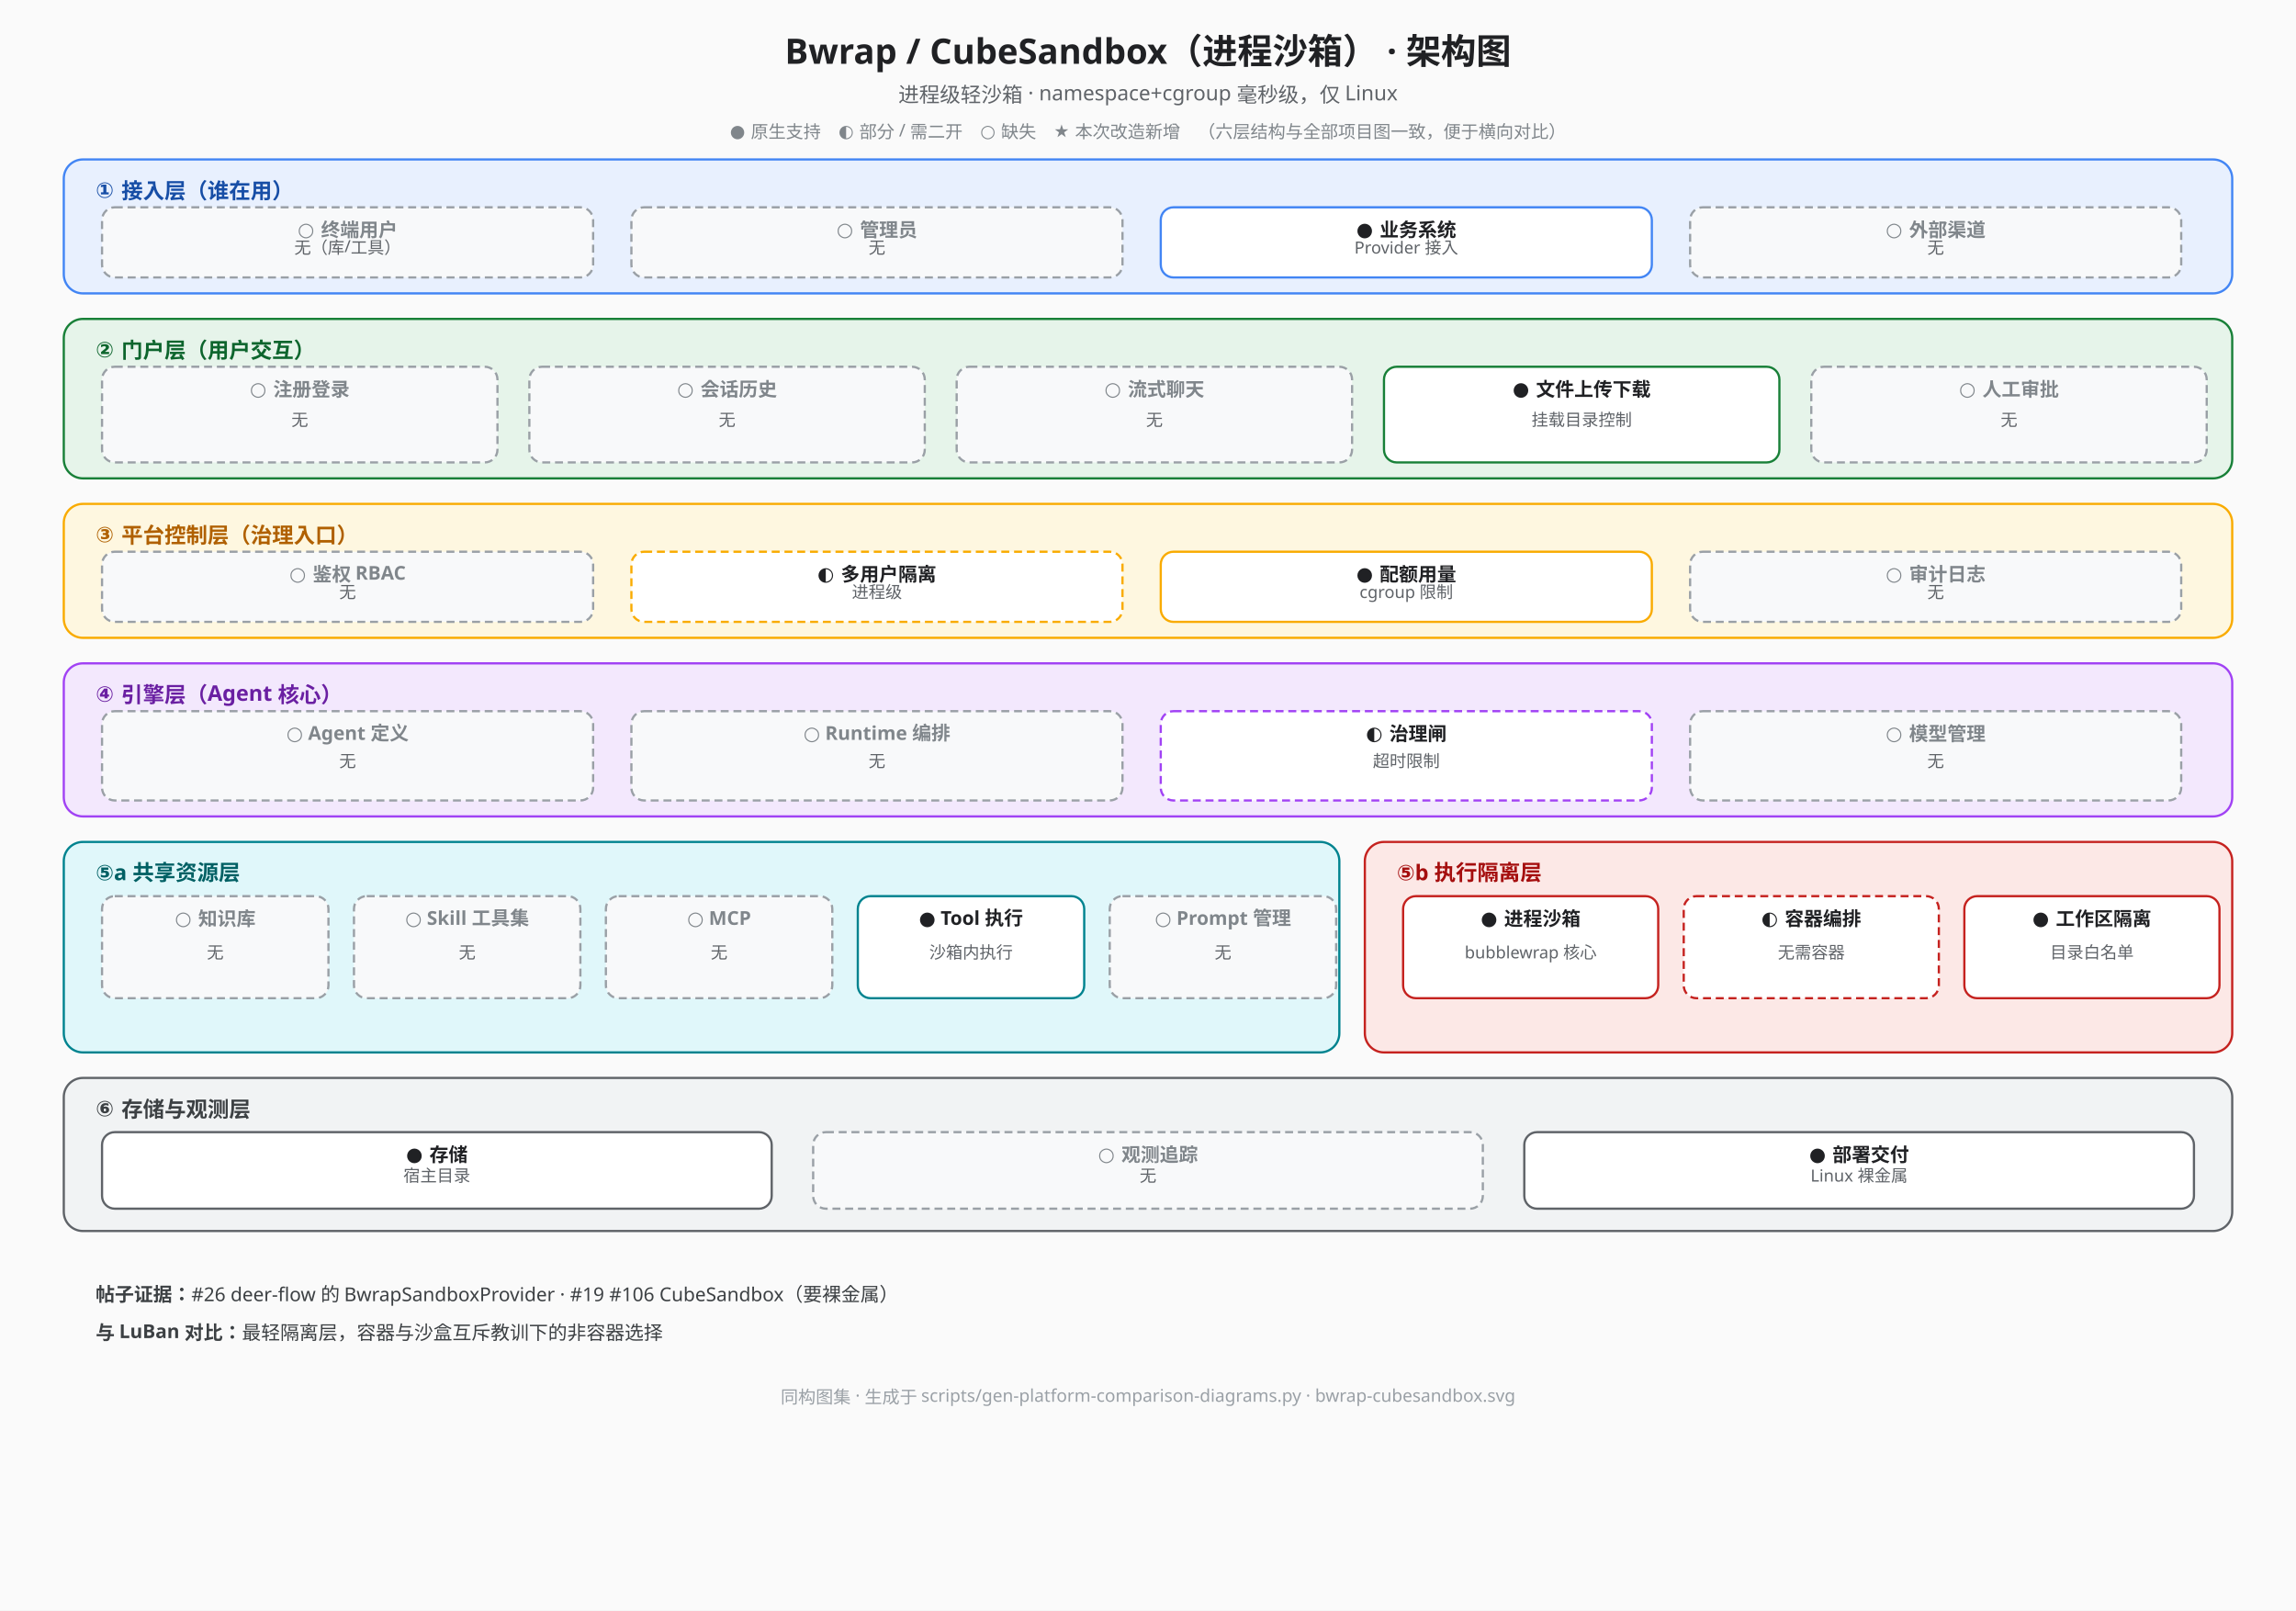
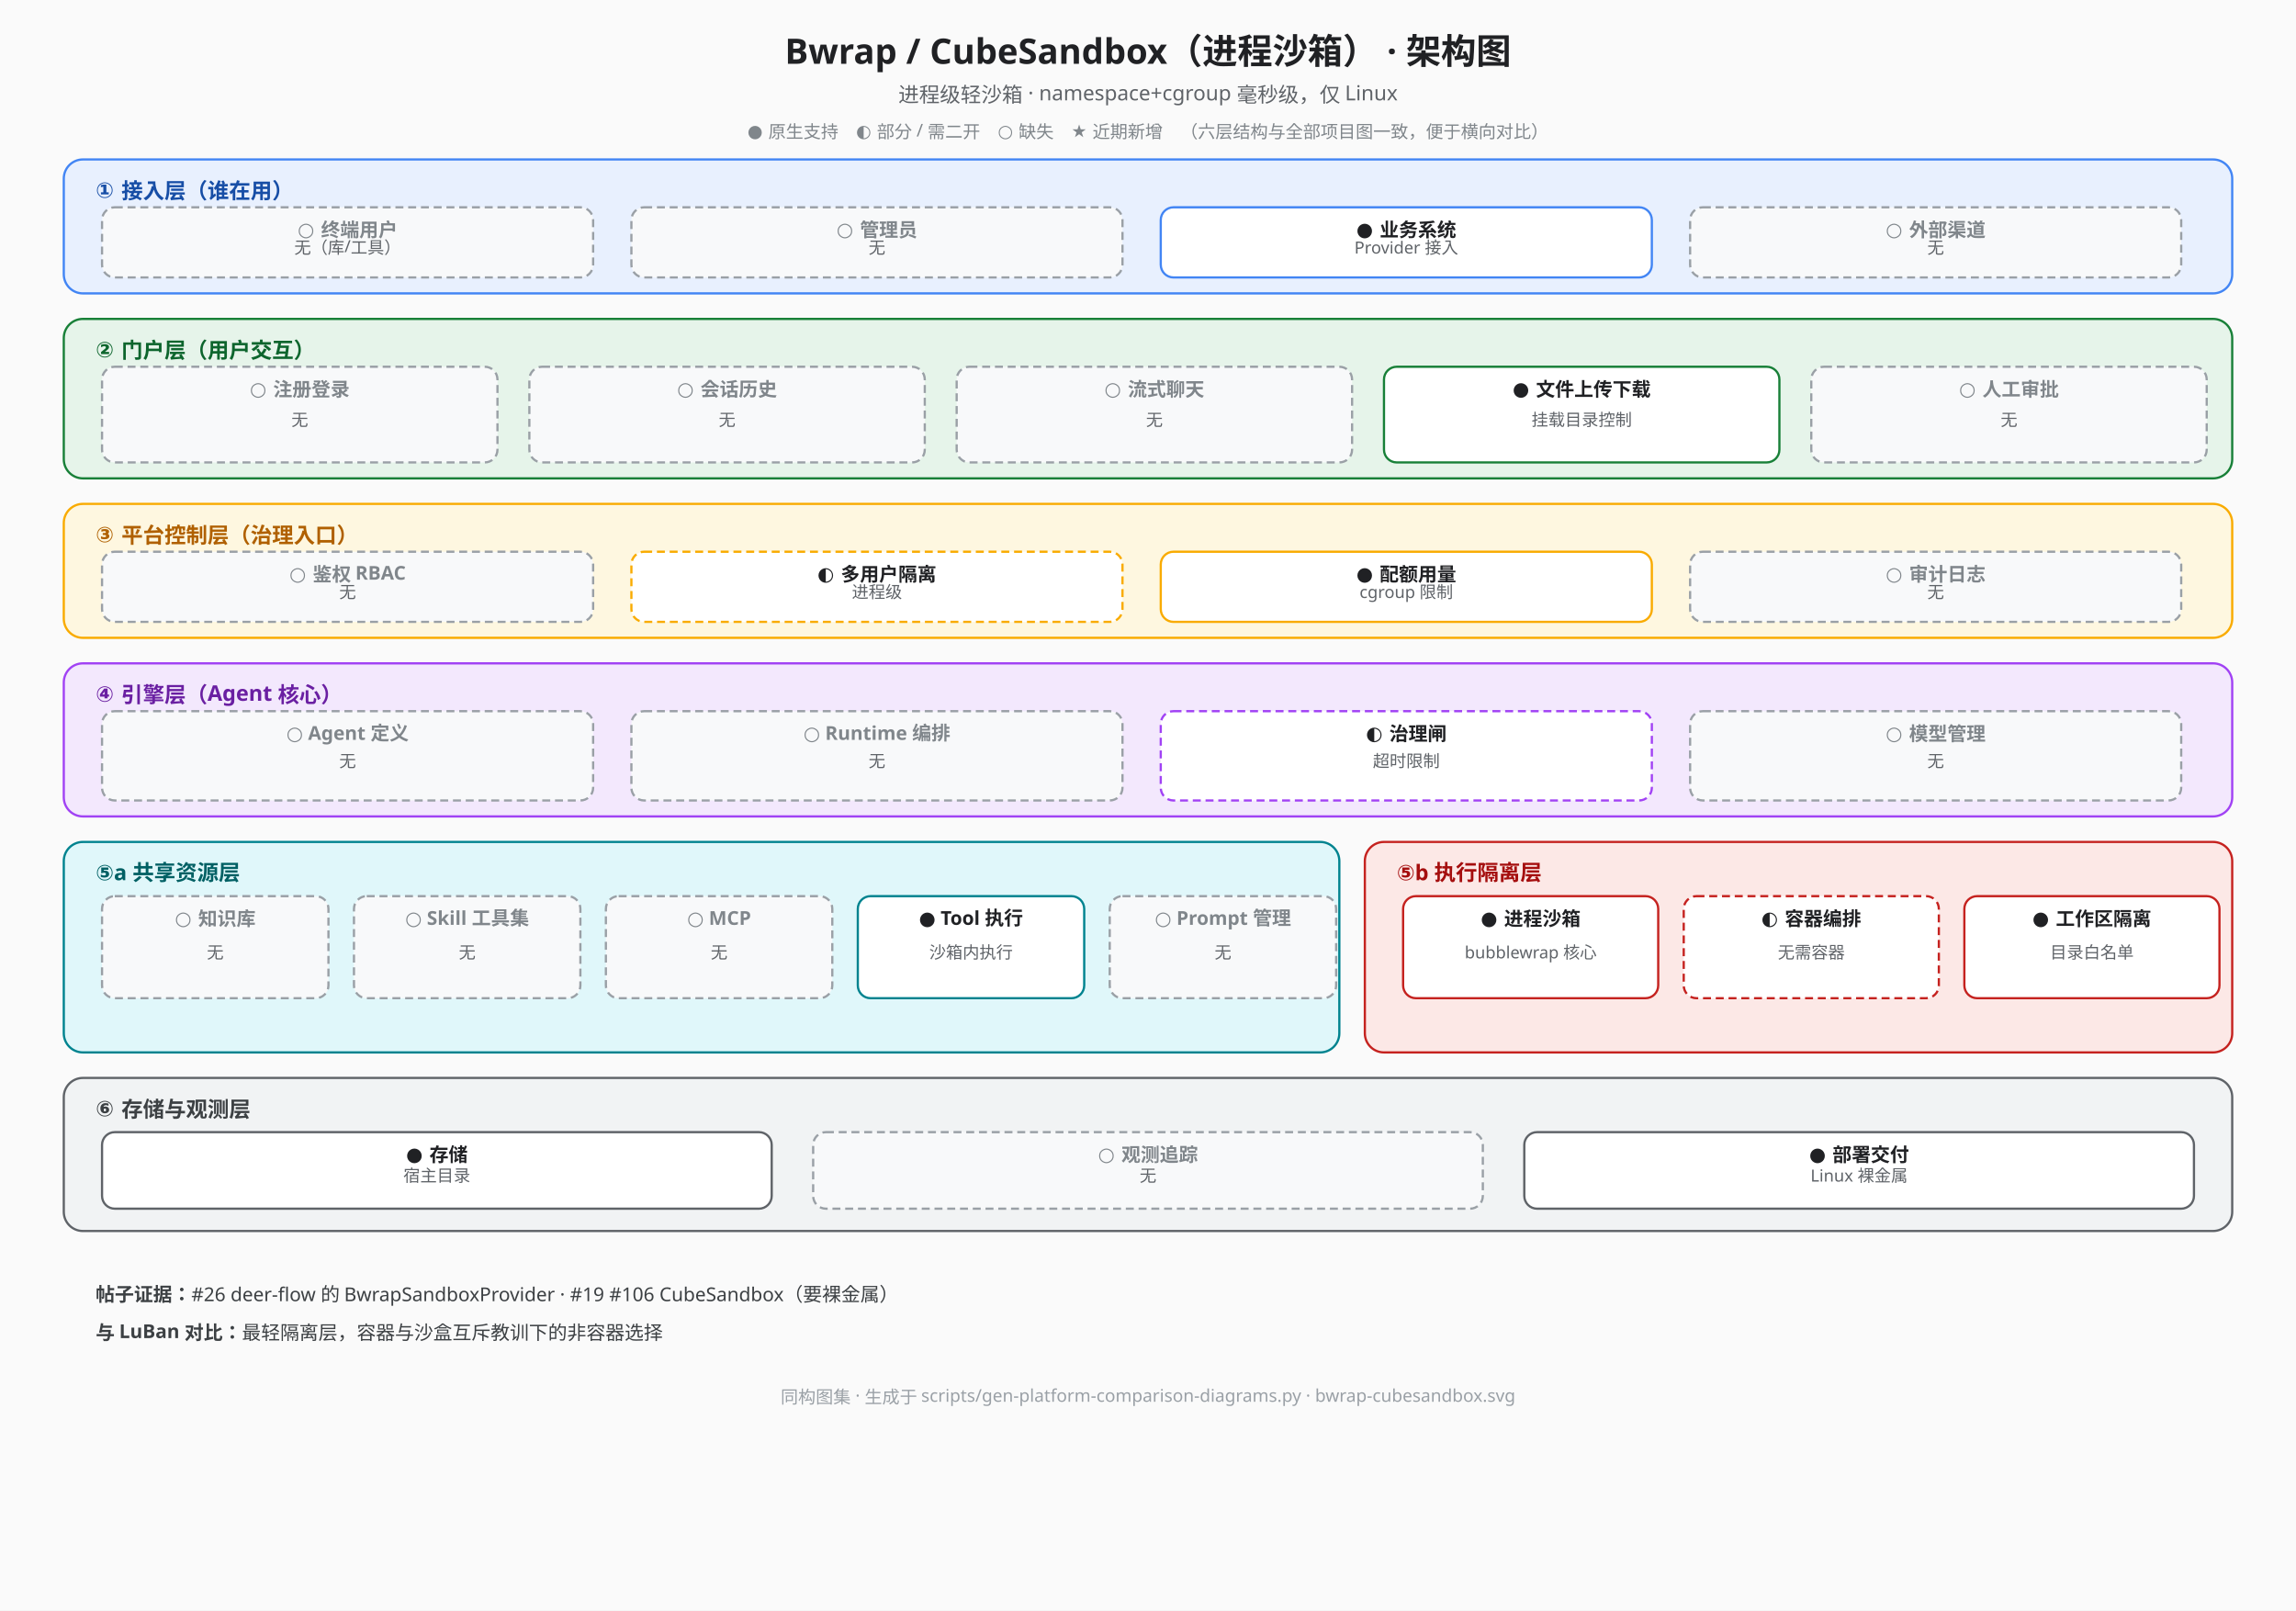
<svg xmlns="http://www.w3.org/2000/svg" width="1440" height="1010" viewBox="0 0 1440 1010" font-family="'PingFang SC','Microsoft YaHei',sans-serif">
  <rect width="1440" height="1010" fill="#FAFAFA" />
  <text x="720.0" y="40" text-anchor="middle" font-size="22" font-weight="700" fill="#202124">Bwrap / CubeSandbox（进程沙箱） · 架构图</text>
  <text x="720.0" y="64" text-anchor="middle" font-size="13" fill="#5F6368">进程级轻沙箱 · namespace+cgroup 毫秒级，仅 Linux</text>
-   <text x="720.0" y="86" text-anchor="middle" font-size="11" fill="#80868B">● 原生支持　◐ 部分 / 需二开　○ 缺失　★ 本次改造新增　（六层结构与全部项目图一致，便于横向对比）</text>
+   <text x="720.0" y="86" text-anchor="middle" font-size="11" fill="#80868B">● 原生支持　◐ 部分 / 需二开　○ 缺失　★ 近期新增　（六层结构与全部项目图一致，便于横向对比）</text>
  <rect x="40" y="100" width="1360" height="84" rx="12" fill="#E8F0FE" stroke="#4285F4" stroke-width="1.4" />
  <text x="60" y="124" font-size="13.5" font-weight="700" fill="#174EA6">① 接入层（谁在用）</text>
  <rect x="64" y="130" width="308" height="44" rx="8" fill="#F8F9FA" stroke="#9AA0A6" stroke-dasharray="5 3" stroke-width="1.4" />
  <text x="218.0" y="148" text-anchor="middle" font-size="12" font-weight="600" fill="#80868B">○ 终端用户</text>
  <text x="218.0" y="159.0" text-anchor="middle" font-size="10.5" fill="#5F6368">无（库/工具）</text>
  <rect x="396" y="130" width="308" height="44" rx="8" fill="#F8F9FA" stroke="#9AA0A6" stroke-dasharray="5 3" stroke-width="1.4" />
  <text x="550.0" y="148" text-anchor="middle" font-size="12" font-weight="600" fill="#80868B">○ 管理员</text>
  <text x="550.0" y="159.0" text-anchor="middle" font-size="10.5" fill="#5F6368">无</text>
  <rect x="728" y="130" width="308" height="44" rx="8" fill="#FFFFFF" stroke="#4285F4" stroke-width="1.4" />
  <text x="882.0" y="148" text-anchor="middle" font-size="12" font-weight="600" fill="#202124">● 业务系统</text>
  <text x="882.0" y="159.0" text-anchor="middle" font-size="10.5" fill="#5F6368">Provider 接入</text>
  <rect x="1060" y="130" width="308" height="44" rx="8" fill="#F8F9FA" stroke="#9AA0A6" stroke-dasharray="5 3" stroke-width="1.4" />
  <text x="1214.0" y="148" text-anchor="middle" font-size="12" font-weight="600" fill="#80868B">○ 外部渠道</text>
  <text x="1214.0" y="159.0" text-anchor="middle" font-size="10.5" fill="#5F6368">无</text>
  <rect x="40" y="200" width="1360" height="100" rx="12" fill="#E6F4EA" stroke="#188038" stroke-width="1.4" />
  <text x="60" y="224" font-size="13.5" font-weight="700" fill="#0D652D">② 门户层（用户交互）</text>
  <rect x="64" y="230" width="248" height="60" rx="8" fill="#F8F9FA" stroke="#9AA0A6" stroke-dasharray="5 3" stroke-width="1.4" />
  <text x="188.0" y="248" text-anchor="middle" font-size="12" font-weight="600" fill="#80868B">○ 注册登录</text>
  <text x="188.0" y="267.0" text-anchor="middle" font-size="10.5" fill="#5F6368">无</text>
  <rect x="332" y="230" width="248" height="60" rx="8" fill="#F8F9FA" stroke="#9AA0A6" stroke-dasharray="5 3" stroke-width="1.4" />
  <text x="456.0" y="248" text-anchor="middle" font-size="12" font-weight="600" fill="#80868B">○ 会话历史</text>
  <text x="456.0" y="267.0" text-anchor="middle" font-size="10.5" fill="#5F6368">无</text>
  <rect x="600" y="230" width="248" height="60" rx="8" fill="#F8F9FA" stroke="#9AA0A6" stroke-dasharray="5 3" stroke-width="1.4" />
  <text x="724.0" y="248" text-anchor="middle" font-size="12" font-weight="600" fill="#80868B">○ 流式聊天</text>
  <text x="724.0" y="267.0" text-anchor="middle" font-size="10.5" fill="#5F6368">无</text>
  <rect x="868" y="230" width="248" height="60" rx="8" fill="#FFFFFF" stroke="#188038" stroke-width="1.4" />
  <text x="992.0" y="248" text-anchor="middle" font-size="12" font-weight="600" fill="#202124">● 文件上传下载</text>
  <text x="992.0" y="267.0" text-anchor="middle" font-size="10.5" fill="#5F6368">挂载目录控制</text>
  <rect x="1136" y="230" width="248" height="60" rx="8" fill="#F8F9FA" stroke="#9AA0A6" stroke-dasharray="5 3" stroke-width="1.4" />
  <text x="1260.0" y="248" text-anchor="middle" font-size="12" font-weight="600" fill="#80868B">○ 人工审批</text>
  <text x="1260.0" y="267.0" text-anchor="middle" font-size="10.5" fill="#5F6368">无</text>
  <rect x="40" y="316" width="1360" height="84" rx="12" fill="#FEF7E0" stroke="#F9AB00" stroke-width="1.4" />
  <text x="60" y="340" font-size="13.5" font-weight="700" fill="#B06000">③ 平台控制层（治理入口）</text>
  <rect x="64" y="346" width="308" height="44" rx="8" fill="#F8F9FA" stroke="#9AA0A6" stroke-dasharray="5 3" stroke-width="1.4" />
  <text x="218.0" y="364" text-anchor="middle" font-size="12" font-weight="600" fill="#80868B">○ 鉴权 RBAC</text>
  <text x="218.0" y="375.0" text-anchor="middle" font-size="10.5" fill="#5F6368">无</text>
  <rect x="396" y="346" width="308" height="44" rx="8" fill="#FFFFFF" stroke="#F9AB00" stroke-dasharray="5 3" stroke-width="1.4" />
  <text x="550.0" y="364" text-anchor="middle" font-size="12" font-weight="600" fill="#202124">◐ 多用户隔离</text>
  <text x="550.0" y="375.0" text-anchor="middle" font-size="10.5" fill="#5F6368">进程级</text>
  <rect x="728" y="346" width="308" height="44" rx="8" fill="#FFFFFF" stroke="#F9AB00" stroke-width="1.4" />
  <text x="882.0" y="364" text-anchor="middle" font-size="12" font-weight="600" fill="#202124">● 配额用量</text>
  <text x="882.0" y="375.0" text-anchor="middle" font-size="10.5" fill="#5F6368">cgroup 限制</text>
  <rect x="1060" y="346" width="308" height="44" rx="8" fill="#F8F9FA" stroke="#9AA0A6" stroke-dasharray="5 3" stroke-width="1.4" />
  <text x="1214.0" y="364" text-anchor="middle" font-size="12" font-weight="600" fill="#80868B">○ 审计日志</text>
  <text x="1214.0" y="375.0" text-anchor="middle" font-size="10.5" fill="#5F6368">无</text>
  <rect x="40" y="416" width="1360" height="96" rx="12" fill="#F3E8FD" stroke="#A142F4" stroke-width="1.4" />
  <text x="60" y="440" font-size="13.5" font-weight="700" fill="#6A1FA2">④ 引擎层（Agent 核心）</text>
  <rect x="64" y="446" width="308" height="56" rx="8" fill="#F8F9FA" stroke="#9AA0A6" stroke-dasharray="5 3" stroke-width="1.4" />
  <text x="218.0" y="464" text-anchor="middle" font-size="12" font-weight="600" fill="#80868B">○ Agent 定义</text>
  <text x="218.0" y="481.0" text-anchor="middle" font-size="10.5" fill="#5F6368">无</text>
  <rect x="396" y="446" width="308" height="56" rx="8" fill="#F8F9FA" stroke="#9AA0A6" stroke-dasharray="5 3" stroke-width="1.4" />
  <text x="550.0" y="464" text-anchor="middle" font-size="12" font-weight="600" fill="#80868B">○ Runtime 编排</text>
  <text x="550.0" y="481.0" text-anchor="middle" font-size="10.5" fill="#5F6368">无</text>
  <rect x="728" y="446" width="308" height="56" rx="8" fill="#FFFFFF" stroke="#A142F4" stroke-dasharray="5 3" stroke-width="1.4" />
  <text x="882.0" y="464" text-anchor="middle" font-size="12" font-weight="600" fill="#202124">◐ 治理闸</text>
  <text x="882.0" y="481.0" text-anchor="middle" font-size="10.5" fill="#5F6368">超时限制</text>
  <rect x="1060" y="446" width="308" height="56" rx="8" fill="#F8F9FA" stroke="#9AA0A6" stroke-dasharray="5 3" stroke-width="1.4" />
  <text x="1214.0" y="464" text-anchor="middle" font-size="12" font-weight="600" fill="#80868B">○ 模型管理</text>
  <text x="1214.0" y="481.0" text-anchor="middle" font-size="10.5" fill="#5F6368">无</text>
  <rect x="40" y="528" width="800" height="132" rx="12" fill="#E0F7FA" stroke="#00838F" stroke-width="1.4" />
  <text x="60" y="552" font-size="13.5" font-weight="700" fill="#006064">⑤a 共享资源层</text>
  <rect x="64" y="562" width="142" height="64" rx="8" fill="#F8F9FA" stroke="#9AA0A6" stroke-dasharray="5 3" stroke-width="1.4" />
  <text x="135.0" y="580" text-anchor="middle" font-size="12" font-weight="600" fill="#80868B">○ 知识库</text>
  <text x="135.0" y="601.0" text-anchor="middle" font-size="10.5" fill="#5F6368">无</text>
  <rect x="222" y="562" width="142" height="64" rx="8" fill="#F8F9FA" stroke="#9AA0A6" stroke-dasharray="5 3" stroke-width="1.4" />
  <text x="293.0" y="580" text-anchor="middle" font-size="12" font-weight="600" fill="#80868B">○ Skill 工具集</text>
  <text x="293.0" y="601.0" text-anchor="middle" font-size="10.5" fill="#5F6368">无</text>
  <rect x="380" y="562" width="142" height="64" rx="8" fill="#F8F9FA" stroke="#9AA0A6" stroke-dasharray="5 3" stroke-width="1.4" />
  <text x="451.0" y="580" text-anchor="middle" font-size="12" font-weight="600" fill="#80868B">○ MCP</text>
  <text x="451.0" y="601.0" text-anchor="middle" font-size="10.5" fill="#5F6368">无</text>
  <rect x="538" y="562" width="142" height="64" rx="8" fill="#FFFFFF" stroke="#00838F" stroke-width="1.4" />
  <text x="609.0" y="580" text-anchor="middle" font-size="12" font-weight="600" fill="#202124">● Tool 执行</text>
  <text x="609.0" y="601.0" text-anchor="middle" font-size="10.5" fill="#5F6368">沙箱内执行</text>
  <rect x="696" y="562" width="142" height="64" rx="8" fill="#F8F9FA" stroke="#9AA0A6" stroke-dasharray="5 3" stroke-width="1.4" />
  <text x="767.0" y="580" text-anchor="middle" font-size="12" font-weight="600" fill="#80868B">○ Prompt 管理</text>
  <text x="767.0" y="601.0" text-anchor="middle" font-size="10.5" fill="#5F6368">无</text>
  <rect x="856" y="528" width="544" height="132" rx="12" fill="#FCE8E6" stroke="#C5221F" stroke-width="1.4" />
  <text x="876" y="552" font-size="13.5" font-weight="700" fill="#A50E0E">⑤b 执行隔离层</text>
  <rect x="880" y="562" width="160" height="64" rx="8" fill="#FFFFFF" stroke="#C5221F" stroke-width="1.4" />
  <text x="960.0" y="580" text-anchor="middle" font-size="12" font-weight="600" fill="#202124">● 进程沙箱</text>
  <text x="960.0" y="601.0" text-anchor="middle" font-size="10.5" fill="#5F6368">bubblewrap 核心</text>
  <rect x="1056" y="562" width="160" height="64" rx="8" fill="#FFFFFF" stroke="#C5221F" stroke-dasharray="5 3" stroke-width="1.4" />
  <text x="1136.0" y="580" text-anchor="middle" font-size="12" font-weight="600" fill="#202124">◐ 容器编排</text>
  <text x="1136.0" y="601.0" text-anchor="middle" font-size="10.5" fill="#5F6368">无需容器</text>
  <rect x="1232" y="562" width="160" height="64" rx="8" fill="#FFFFFF" stroke="#C5221F" stroke-width="1.4" />
  <text x="1312.0" y="580" text-anchor="middle" font-size="12" font-weight="600" fill="#202124">● 工作区隔离</text>
  <text x="1312.0" y="601.0" text-anchor="middle" font-size="10.5" fill="#5F6368">目录白名单</text>
  <rect x="40" y="676" width="1360" height="96" rx="12" fill="#F1F3F4" stroke="#5F6368" stroke-width="1.4" />
  <text x="60" y="700" font-size="13.5" font-weight="700" fill="#3C4043">⑥ 存储与观测层</text>
  <rect x="64" y="710" width="420" height="48" rx="8" fill="#FFFFFF" stroke="#5F6368" stroke-width="1.4" />
  <text x="274.0" y="728" text-anchor="middle" font-size="12" font-weight="600" fill="#202124">● 存储</text>
  <text x="274.0" y="741.0" text-anchor="middle" font-size="10.5" fill="#5F6368">宿主目录</text>
  <rect x="510" y="710" width="420" height="48" rx="8" fill="#F8F9FA" stroke="#9AA0A6" stroke-dasharray="5 3" stroke-width="1.4" />
  <text x="720.0" y="728" text-anchor="middle" font-size="12" font-weight="600" fill="#80868B">○ 观测追踪</text>
  <text x="720.0" y="741.0" text-anchor="middle" font-size="10.5" fill="#5F6368">无</text>
  <rect x="956" y="710" width="420" height="48" rx="8" fill="#FFFFFF" stroke="#5F6368" stroke-width="1.4" />
  <text x="1166.0" y="728" text-anchor="middle" font-size="12" font-weight="600" fill="#202124">● 部署交付</text>
  <text x="1166.0" y="741.0" text-anchor="middle" font-size="10.5" fill="#5F6368">Linux 裸金属</text>
  <text x="60" y="816" font-size="12" fill="#3C4043">
    <tspan font-weight="700">帖子证据：</tspan>#26 deer-flow 的 BwrapSandboxProvider · #19 #106 CubeSandbox（要裸金属）</text>
  <text x="60" y="840" font-size="12" fill="#3C4043">
    <tspan font-weight="700">与 LuBan 对比：</tspan>最轻隔离层，容器与沙盒互斥教训下的非容器选择</text>
  <text x="720.0" y="880" text-anchor="middle" font-size="11" fill="#9AA0A6">同构图集 · 生成于 scripts/gen-platform-comparison-diagrams.py · bwrap-cubesandbox.svg</text>
</svg>
